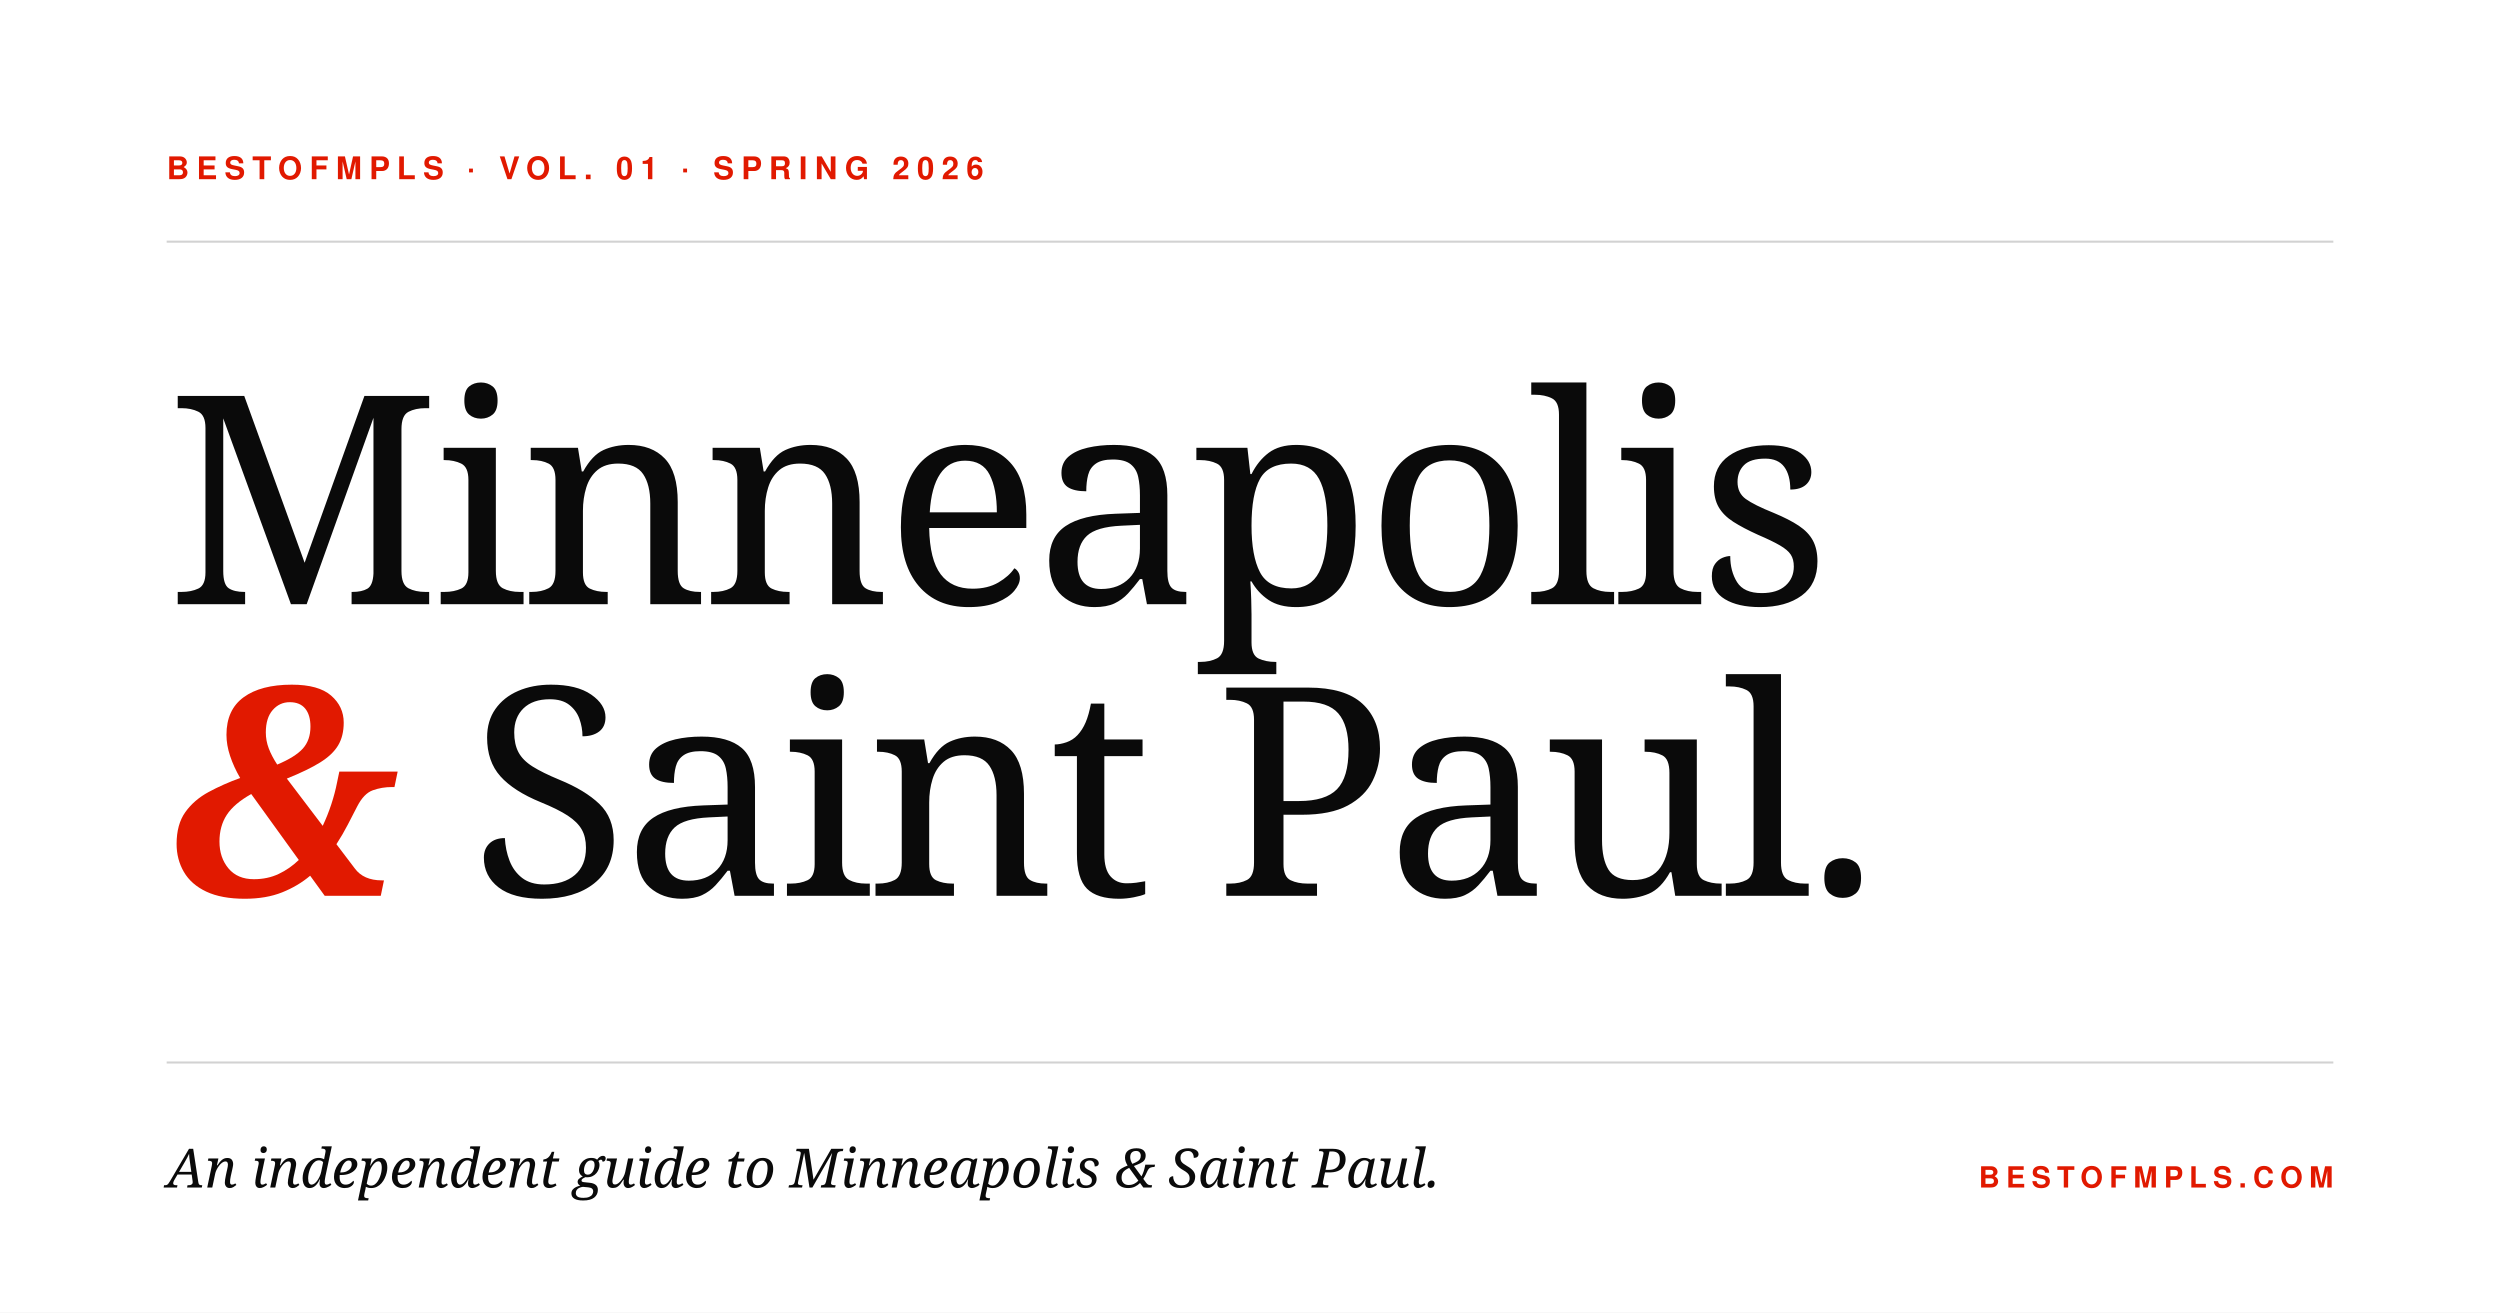
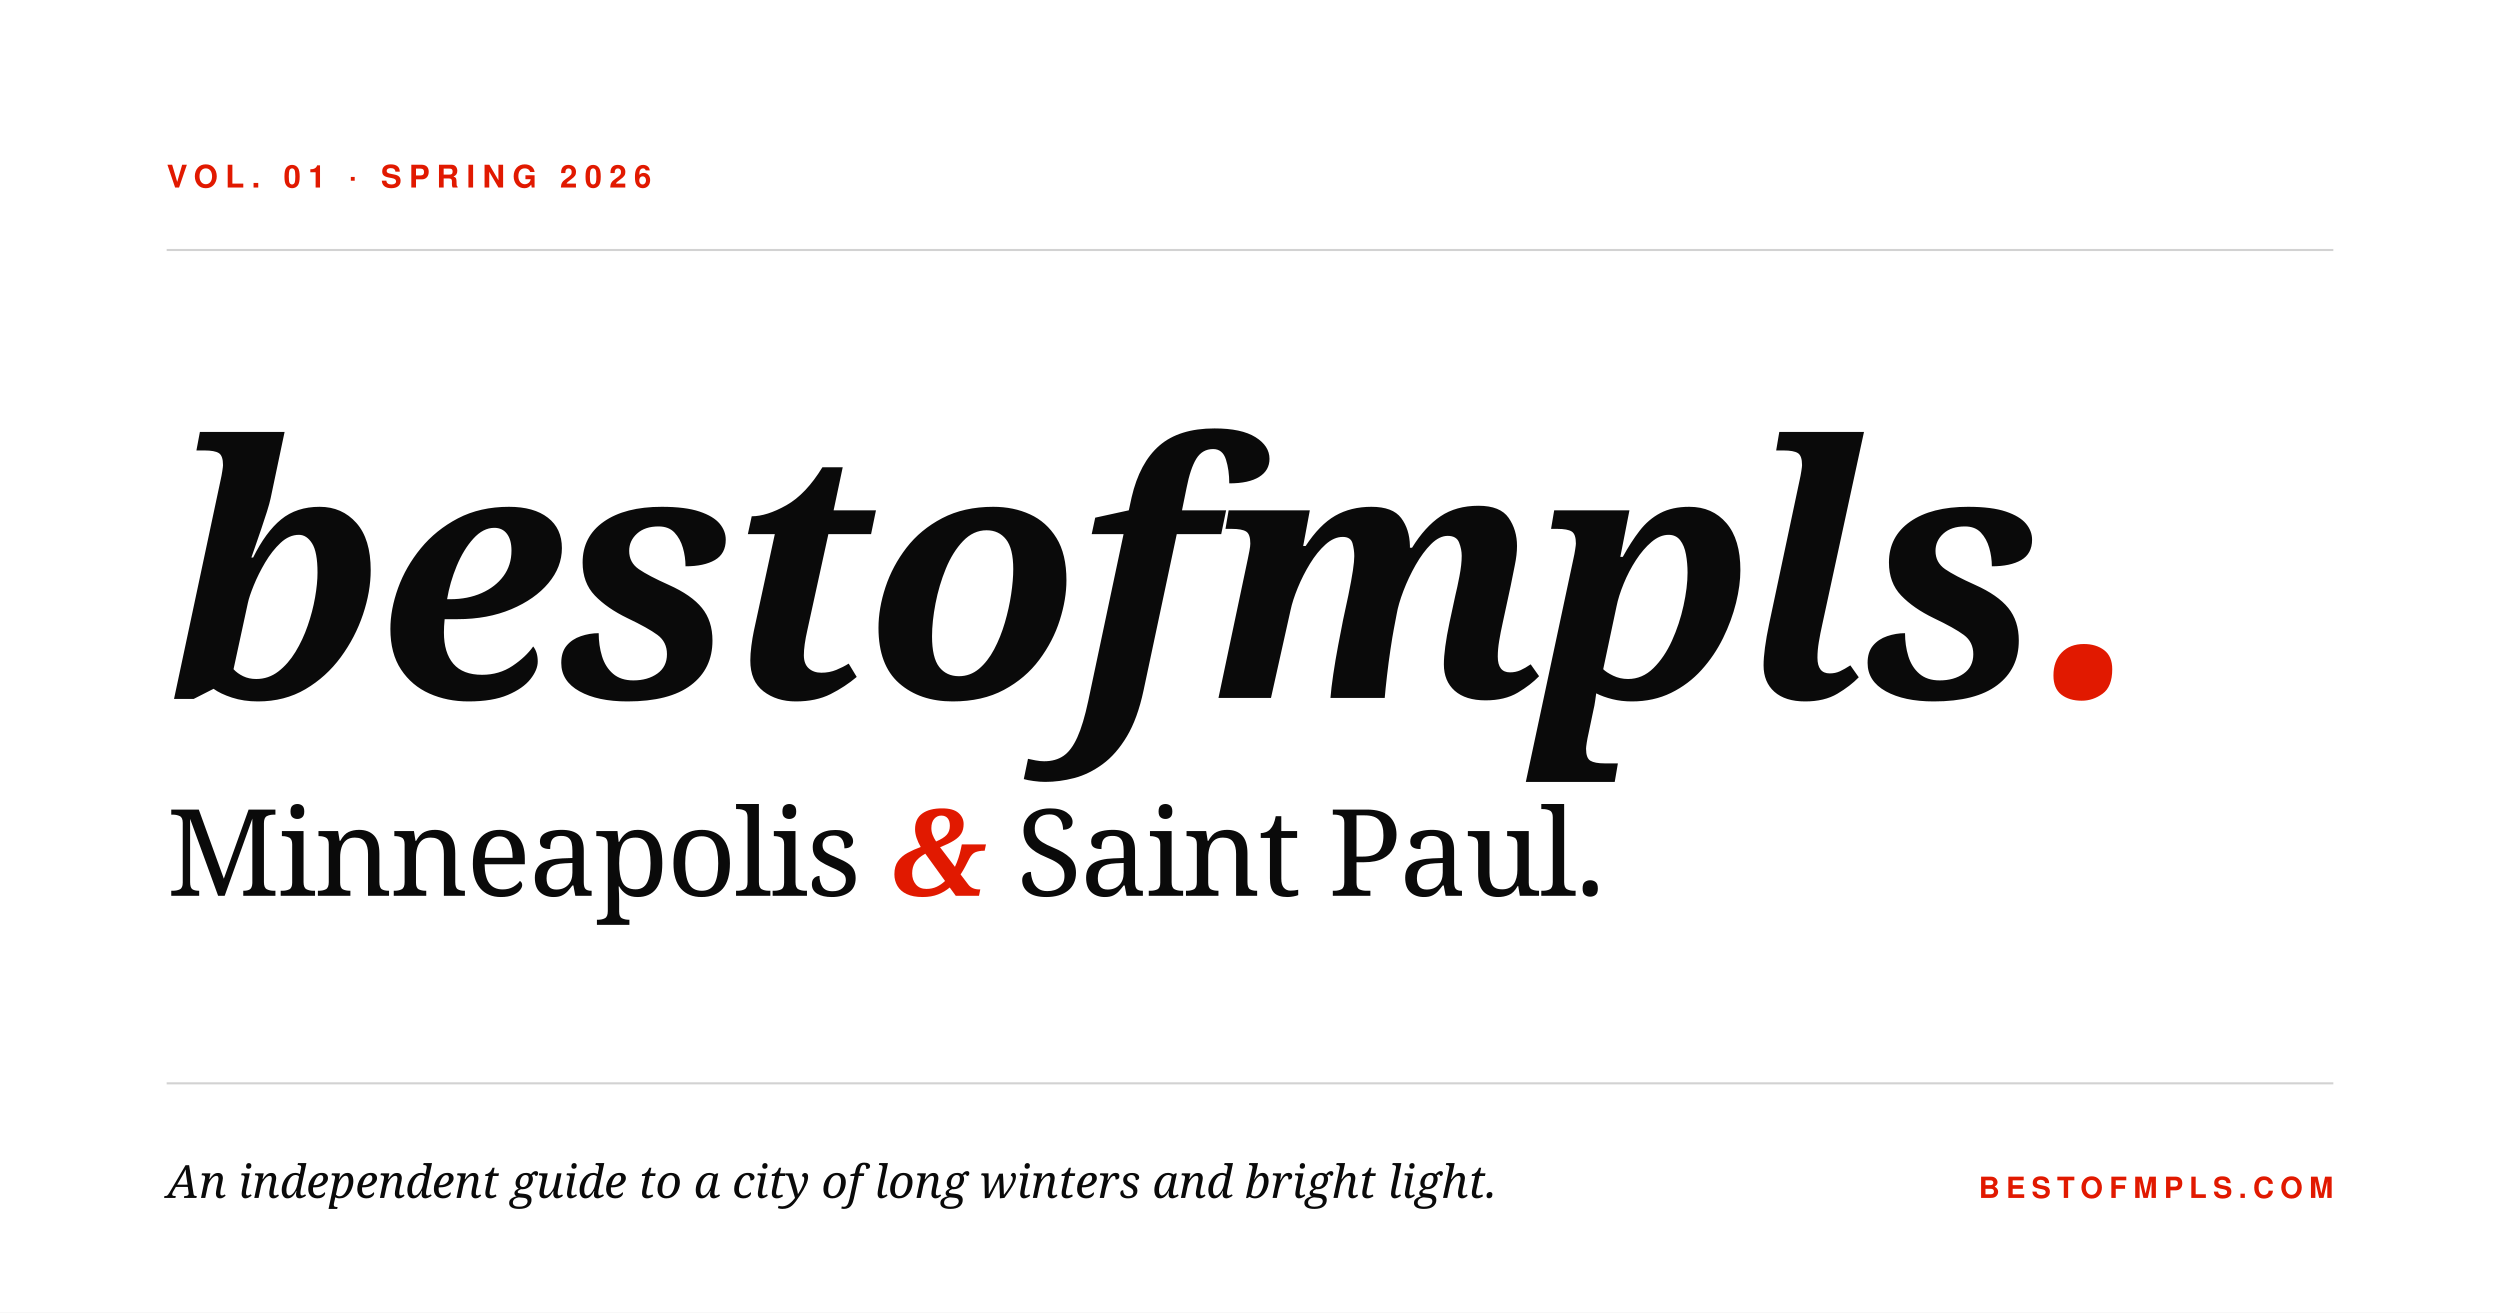
<svg xmlns="http://www.w3.org/2000/svg" width="1200" height="630" viewBox="0 0 1200 630">
  <defs>
    <filter id="grain">
      <feTurbulence type="fractalNoise" baseFrequency="0.85" numOctaves="2" stitchTiles="stitch" />
      <feColorMatrix values="0 0 0 0 1  0 0 0 0 1  0 0 0 0 1  0 0 0 0.05 0" />
      <feComposite in2="SourceGraphic" operator="in" />
    </filter>
  </defs>
  <rect width="1200" height="630" fill="#FFFFFF" />
  <rect width="1200" height="630" filter="url(#grain)" />
-   <text x="80" y="86" font-family="Helvetica Neue, Helvetica, Arial, sans-serif" font-weight="700" font-size="15" letter-spacing="3.5" fill="#E11900">BESTOFMPLS · VOL. 01 · SPRING 2026</text>
-   <line x1="80" y1="116" x2="1120" y2="116" stroke="#0A0A0A" stroke-opacity="0.18" stroke-width="1" />
-   <text x="80" y="290" font-family="Playfair Display, Georgia, serif" font-weight="400" font-size="140" letter-spacing="-3" fill="#0A0A0A">Minneapolis</text>
-   <text x="80" y="430" font-family="Playfair Display, Georgia, serif" font-weight="400" font-size="140" letter-spacing="-3" fill="#0A0A0A">
-     <tspan font-style="italic" font-weight="700" fill="#E11900">&amp;</tspan> Saint Paul.</text>
-   <line x1="80" y1="510" x2="1120" y2="510" stroke="#0A0A0A" stroke-opacity="0.18" stroke-width="1" />
-   <text x="80" y="570" font-family="Playfair Display, Georgia, serif" font-style="italic" font-weight="400" font-size="26" fill="#0A0A0A">An independent guide to Minneapolis &amp; Saint Paul.</text>
-   <text x="1120" y="570" font-family="Helvetica Neue, Helvetica, Arial, sans-serif" font-weight="700" font-size="14" letter-spacing="3" fill="#E11900" text-anchor="end">BESTOFMPLS.COM</text>
+   <text x="80" y="90" font-family="Helvetica Neue, Helvetica, Arial, sans-serif" font-weight="700" font-size="15" letter-spacing="3.5" fill="#E11900">VOL. 01 · SPRING 2026</text>
+   <line x1="80" y1="120" x2="1120" y2="120" stroke="#0A0A0A" stroke-opacity="0.18" stroke-width="1" />
+   <text x="80" y="335" font-family="Playfair Display, Georgia, serif" font-style="italic" font-weight="900" font-size="168" letter-spacing="-4" fill="#0A0A0A">bestofmpls<tspan fill="#E11900">.</tspan>
+   </text>
+   <text x="80" y="430" font-family="Playfair Display, Georgia, serif" font-weight="400" font-size="58" letter-spacing="-1" fill="#0A0A0A">Minneapolis <tspan font-style="italic" font-weight="700" fill="#E11900">&amp;</tspan> Saint Paul.</text>
+   <line x1="80" y1="520" x2="1120" y2="520" stroke="#0A0A0A" stroke-opacity="0.18" stroke-width="1" />
+   <text x="80" y="575" font-family="Playfair Display, Georgia, serif" font-style="italic" font-weight="400" font-size="22" fill="#0A0A0A">An independent guide to a city of long winters and bright light.</text>
+   <text x="1120" y="575" font-family="Helvetica Neue, Helvetica, Arial, sans-serif" font-weight="700" font-size="14" letter-spacing="3" fill="#E11900" text-anchor="end">BESTOFMPLS.COM</text>
</svg>
